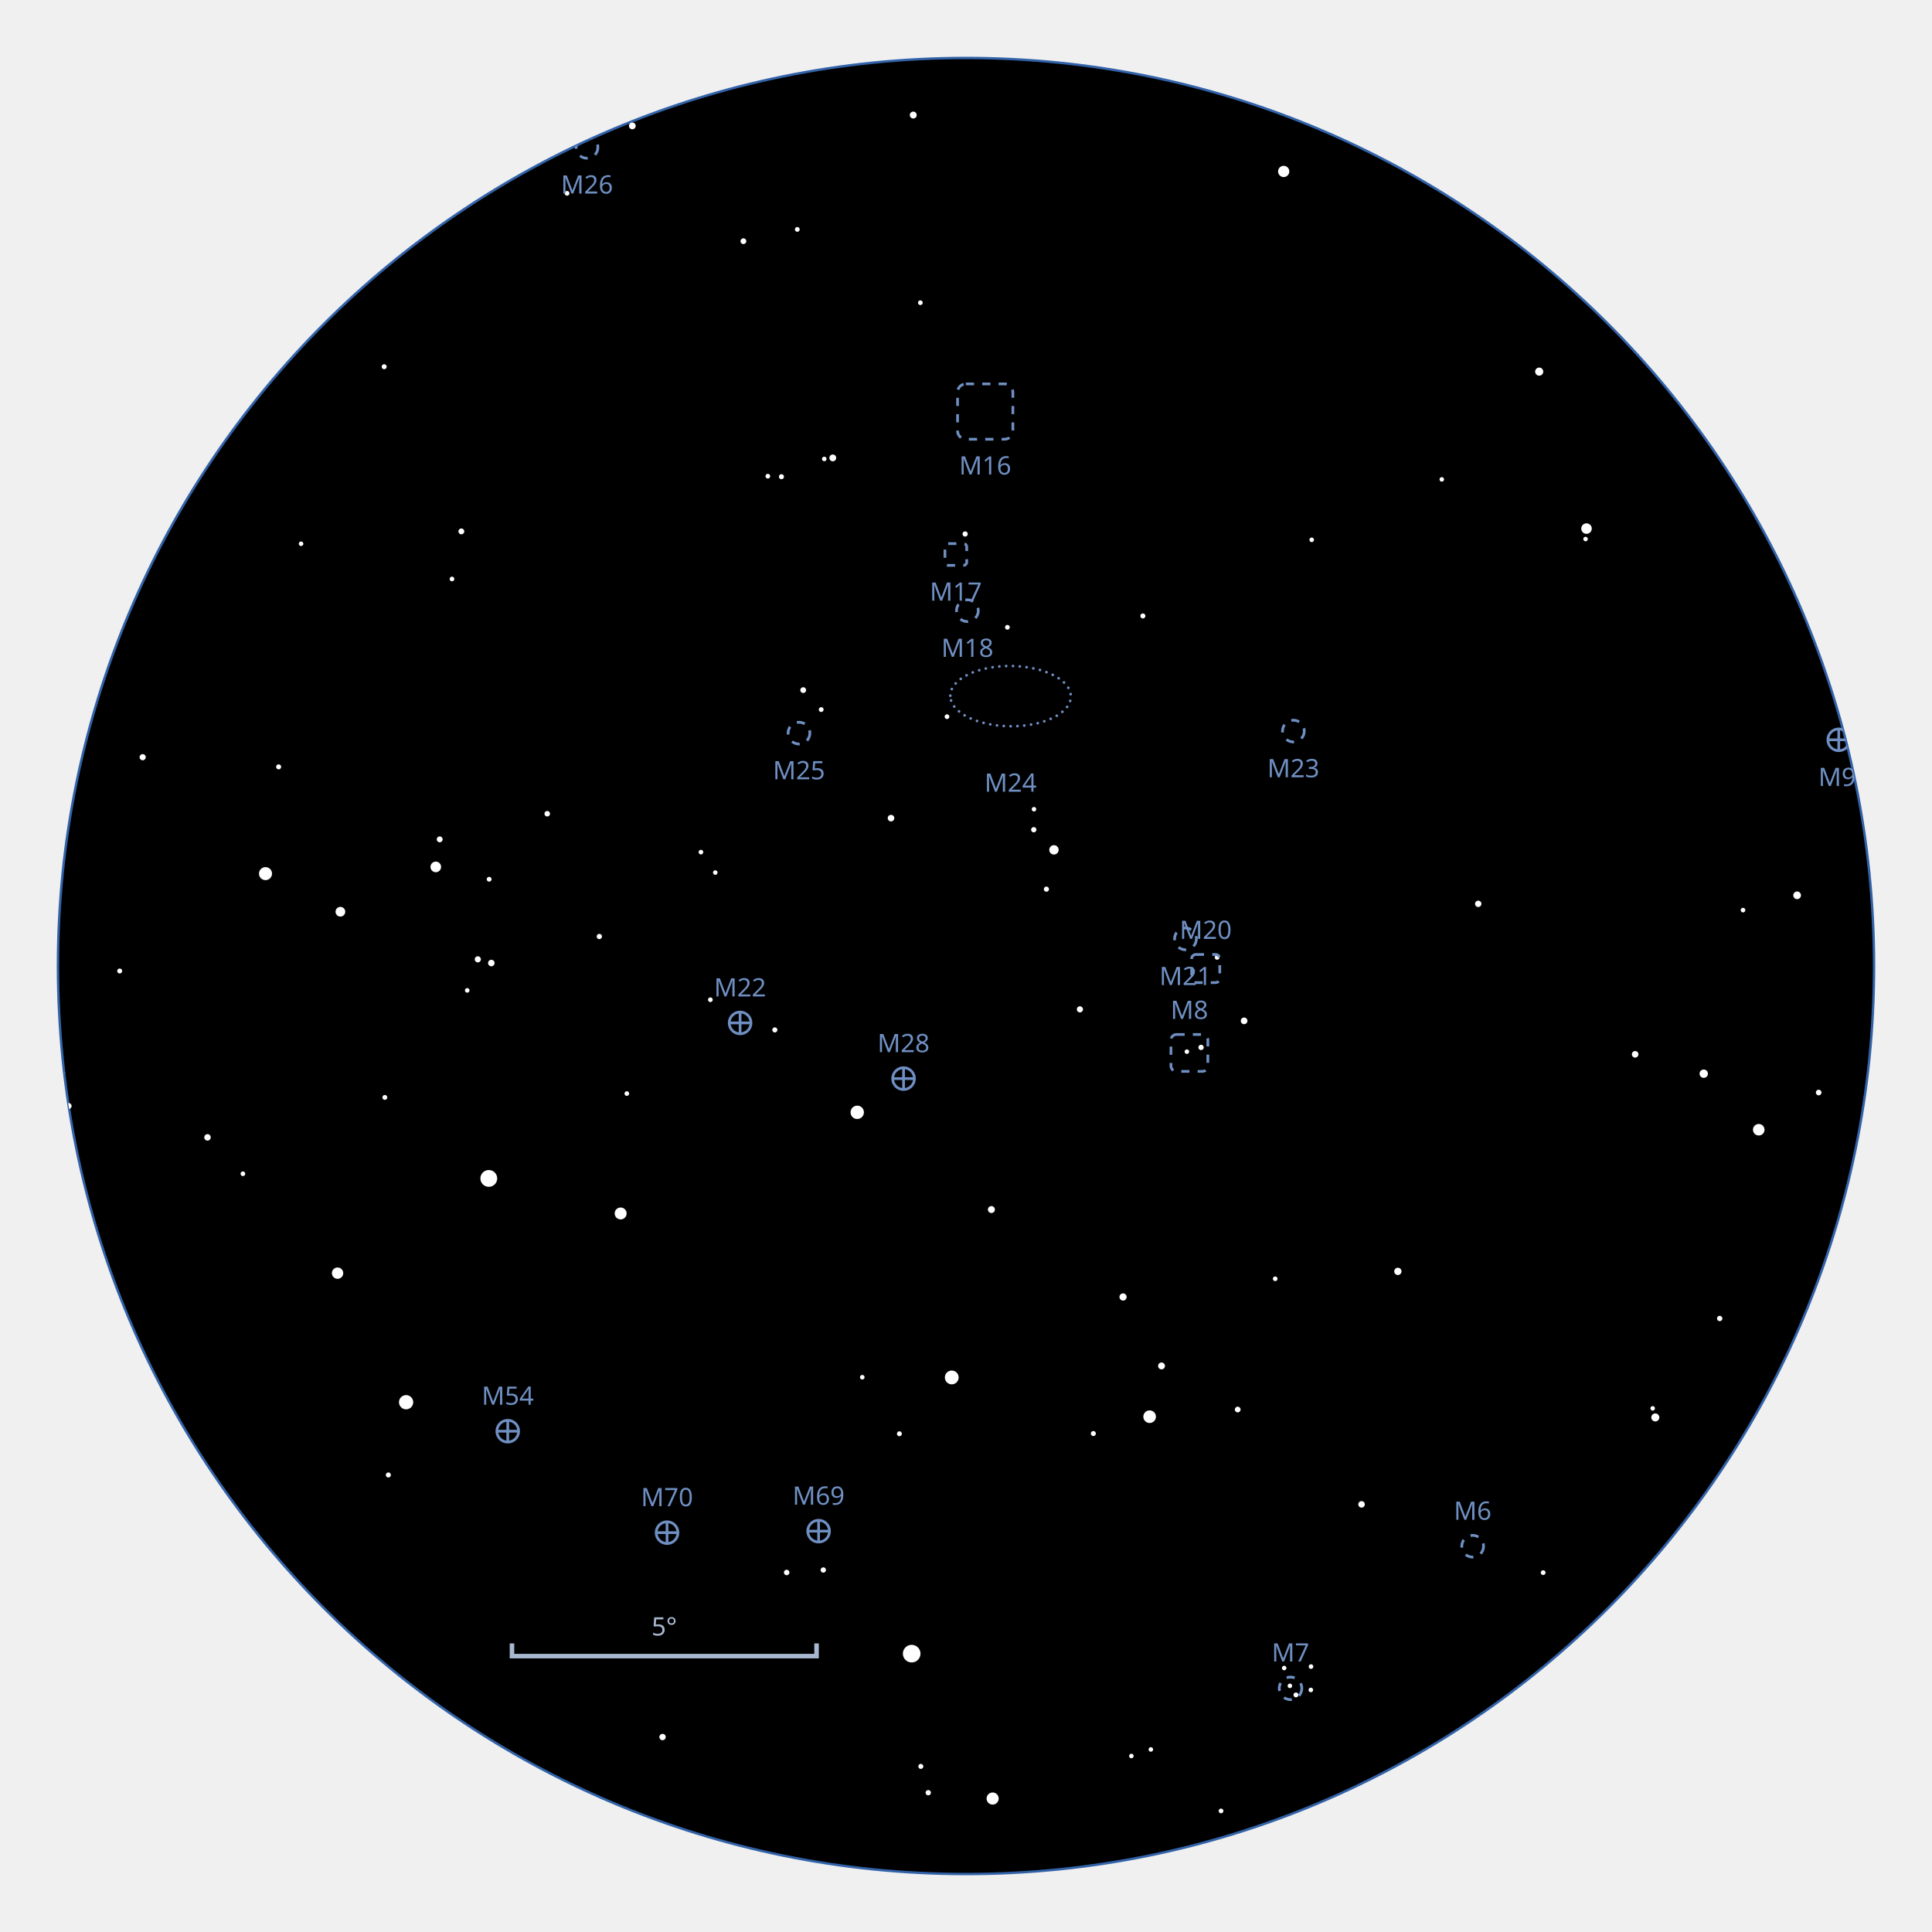
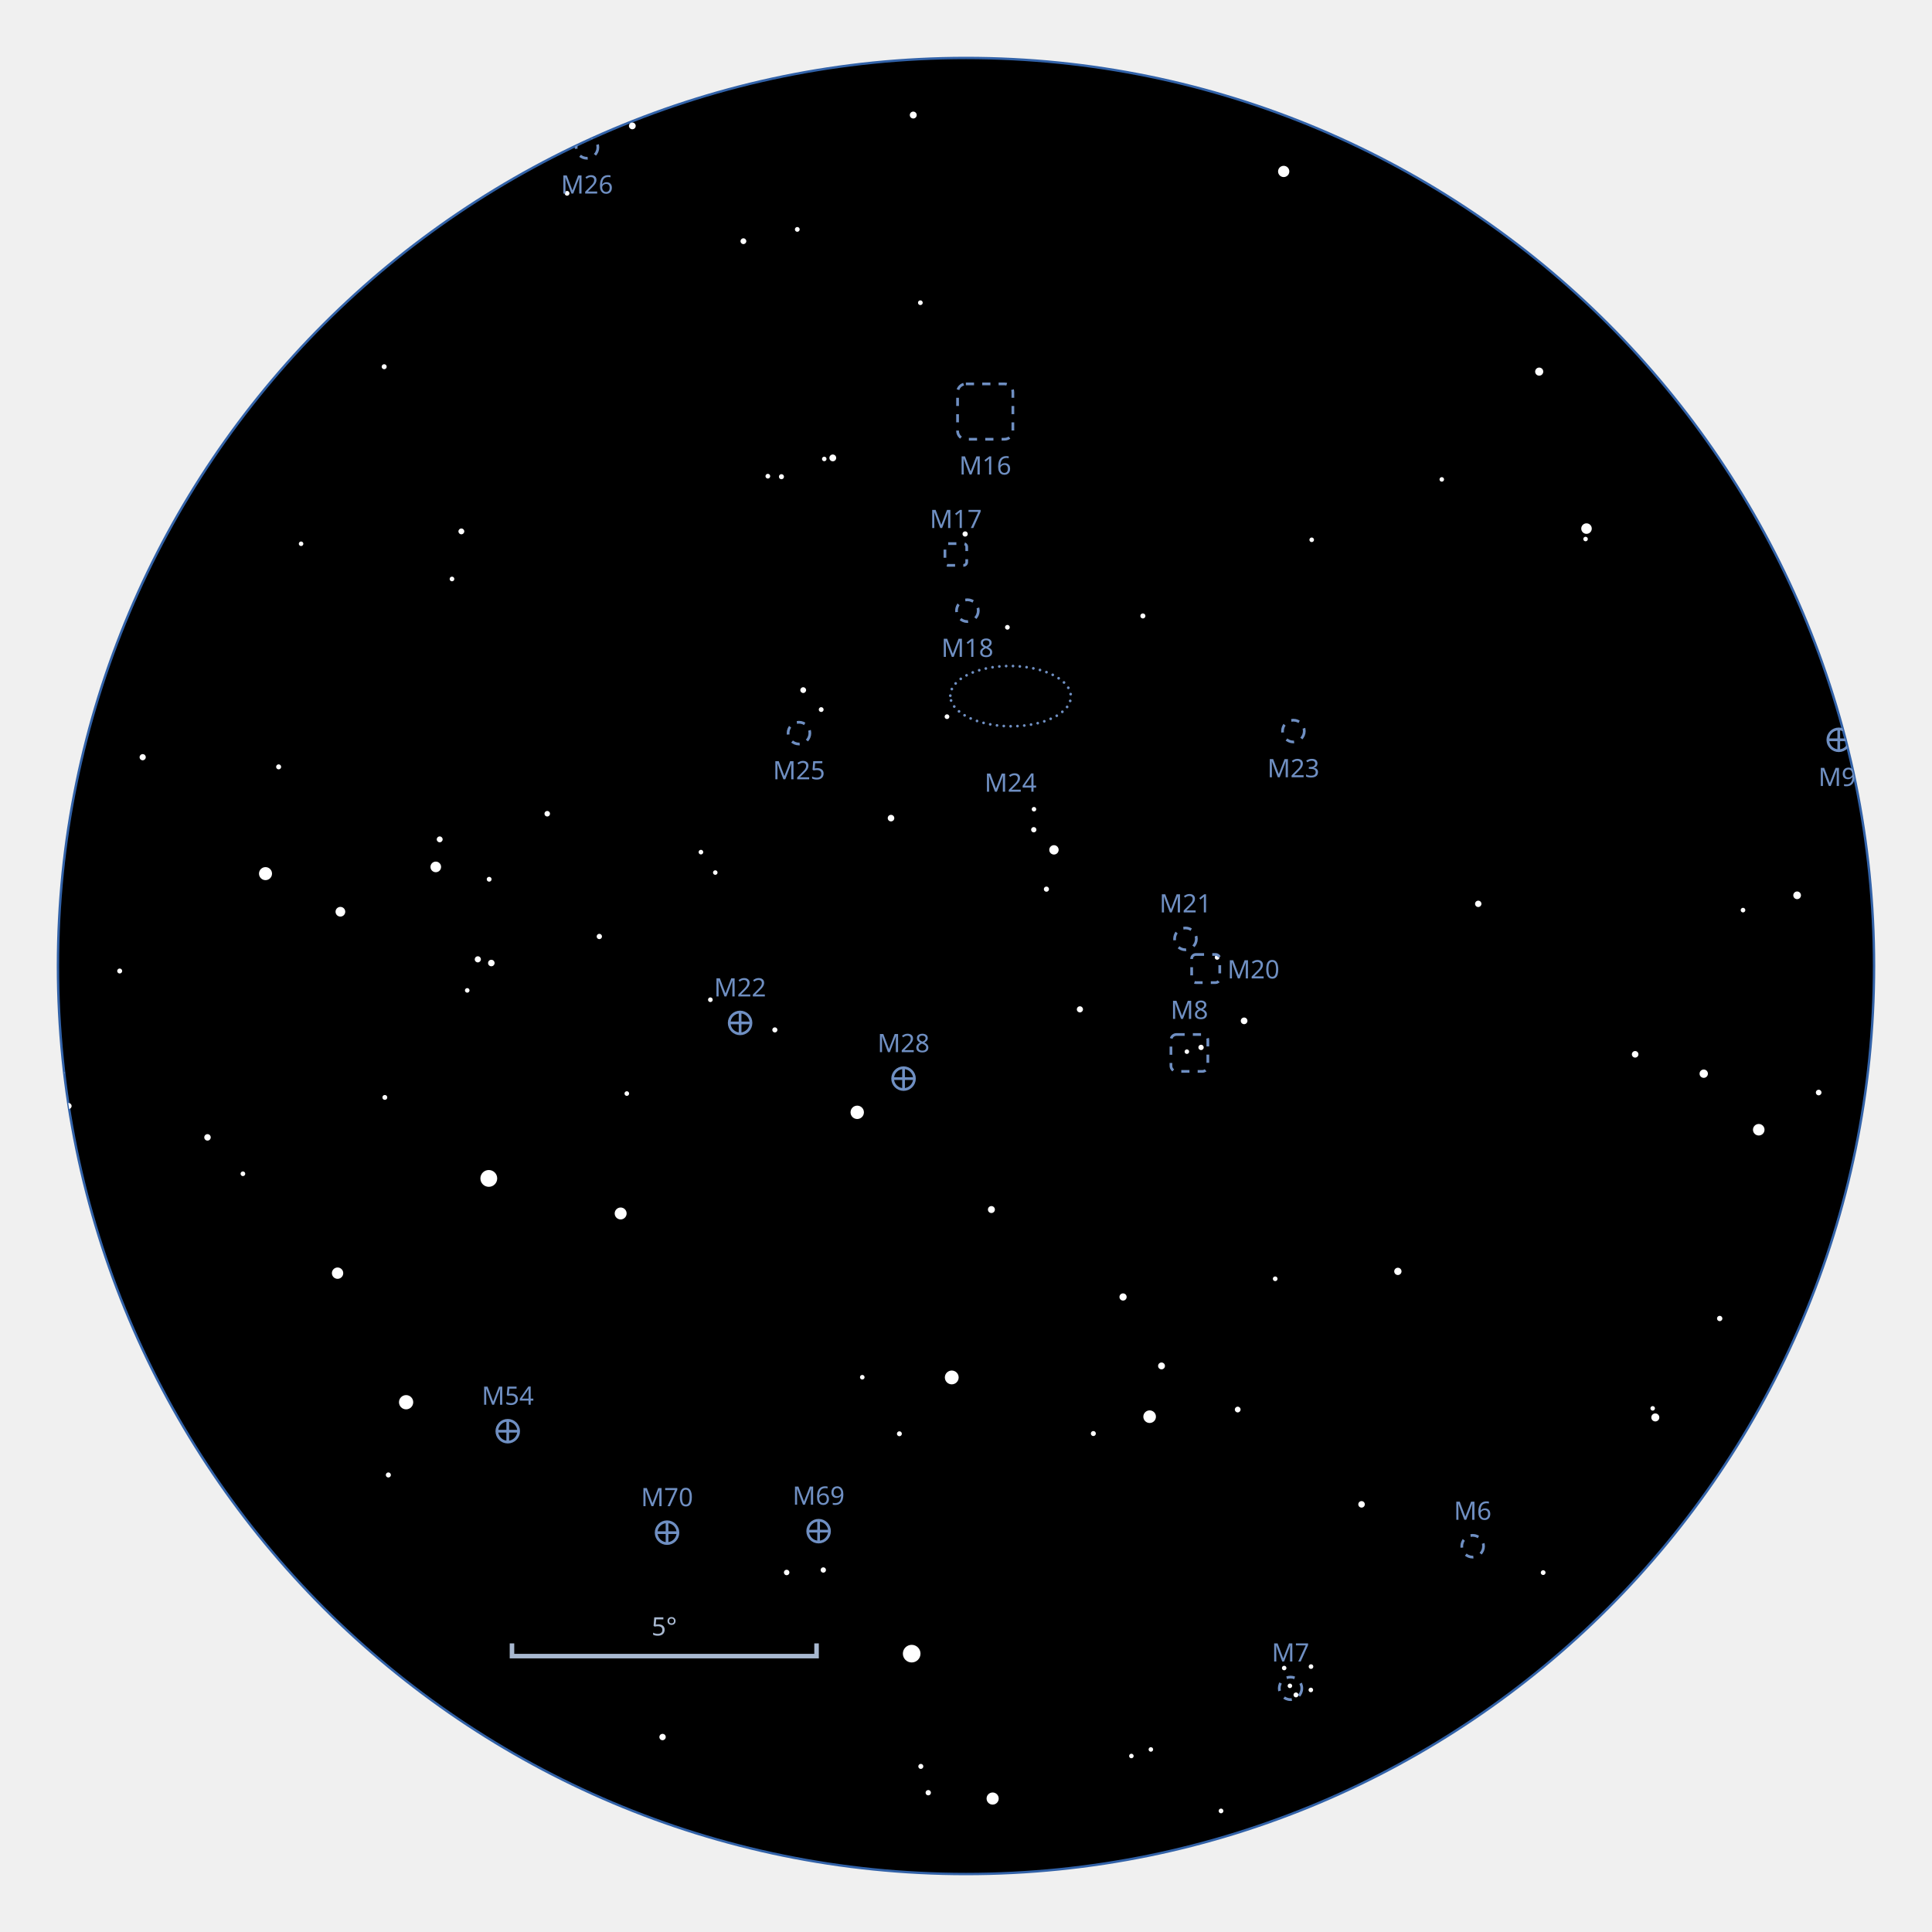
<svg xmlns="http://www.w3.org/2000/svg" viewBox="0 0 800 800" width="800" height="800">
  <circle cx="400.0" cy="400.0" r="376.0" fill="#000000" stroke="#3262a8" stroke-width="1" />
  <defs>
    <clipPath id="sky-400_0-400_0-376_0">
      <circle cx="400.0" cy="400.0" r="376.0" />
    </clipPath>
  </defs>
  <g clip-path="url(#sky-400_0-400_0-376_0)">
    <circle cx="753.07" cy="452.39" r="1.17" fill="#ffffff" />
    <circle cx="744.15" cy="370.73" r="1.59" fill="#ffffff" />
    <circle cx="728.26" cy="467.8" r="2.39" fill="#ffffff" />
    <circle cx="712.09" cy="545.96" r="1.11" fill="#ffffff" />
    <circle cx="721.74" cy="376.86" r="0.96" fill="#ffffff" />
    <circle cx="705.48" cy="444.59" r="1.73" fill="#ffffff" />
    <circle cx="685.43" cy="586.93" r="1.66" fill="#ffffff" />
    <circle cx="684.34" cy="583.17" r="0.94" fill="#ffffff" />
    <circle cx="677.08" cy="436.57" r="1.36" fill="#ffffff" />
    <circle cx="638.99" cy="651.19" r="0.99" fill="#ffffff" />
    <circle cx="656.94" cy="218.88" r="2.18" fill="#ffffff" />
    <circle cx="656.55" cy="223.2" r="0.94" fill="#ffffff" />
    <circle cx="637.35" cy="153.88" r="1.68" fill="#ffffff" />
    <circle cx="612.11" cy="374.26" r="1.32" fill="#ffffff" />
    <circle cx="578.83" cy="526.45" r="1.51" fill="#ffffff" />
    <circle cx="597.01" cy="198.51" r="0.94" fill="#ffffff" />
    <circle cx="563.79" cy="622.92" r="1.35" fill="#ffffff" />
    <circle cx="542.79" cy="699.77" r="0.95" fill="#ffffff" />
    <circle cx="542.86" cy="690.1" r="0.96" fill="#ffffff" />
    <circle cx="536.63" cy="701.83" r="1.02" fill="#ffffff" />
    <circle cx="534.12" cy="698.07" r="0.94" fill="#ffffff" />
    <circle cx="531.75" cy="690.7" r="0.94" fill="#ffffff" />
    <circle cx="528.03" cy="529.52" r="0.97" fill="#ffffff" />
    <circle cx="543.15" cy="223.52" r="0.95" fill="#ffffff" />
    <circle cx="505.6" cy="749.87" r="0.98" fill="#ffffff" />
    <circle cx="512.51" cy="583.66" r="1.19" fill="#ffffff" />
    <circle cx="531.55" cy="70.99" r="2.33" fill="#ffffff" />
    <circle cx="515.16" cy="422.71" r="1.38" fill="#ffffff" />
    <circle cx="503.98" cy="396.43" r="0.98" fill="#ffffff" />
    <circle cx="497.33" cy="433.71" r="1.11" fill="#ffffff" />
    <circle cx="491.46" cy="435.47" r="0.94" fill="#ffffff" />
    <circle cx="476.55" cy="724.41" r="0.94" fill="#ffffff" />
    <circle cx="480.96" cy="565.6" r="1.42" fill="#ffffff" />
    <circle cx="476.04" cy="586.62" r="2.61" fill="#ffffff" />
    <circle cx="468.48" cy="727.12" r="0.94" fill="#ffffff" />
    <circle cx="465.03" cy="537.05" r="1.49" fill="#ffffff" />
    <circle cx="473.24" cy="255.05" r="1.05" fill="#ffffff" />
    <circle cx="452.73" cy="593.6" r="1.04" fill="#ffffff" />
    <circle cx="447.17" cy="417.95" r="1.27" fill="#ffffff" />
    <circle cx="436.42" cy="351.91" r="1.94" fill="#ffffff" />
    <circle cx="433.3" cy="368.18" r="1.07" fill="#ffffff" />
    <circle cx="428.06" cy="343.57" r="1.1" fill="#ffffff" />
    <circle cx="428.15" cy="335.08" r="0.94" fill="#ffffff" />
    <circle cx="411.03" cy="744.74" r="2.51" fill="#ffffff" />
    <circle cx="417.14" cy="259.75" r="0.98" fill="#ffffff" />
    <circle cx="410.52" cy="500.85" r="1.44" fill="#ffffff" />
    <circle cx="399.64" cy="221.11" r="1.09" fill="#ffffff" />
    <circle cx="394.1" cy="570.37" r="2.86" fill="#ffffff" />
    <circle cx="392.13" cy="296.76" r="0.98" fill="#ffffff" />
    <circle cx="384.37" cy="742.32" r="1.11" fill="#ffffff" />
    <circle cx="381.29" cy="731.43" r="1.04" fill="#ffffff" />
    <circle cx="377.51" cy="684.74" r="3.65" fill="#ffffff" />
    <circle cx="381.1" cy="125.35" r="0.98" fill="#ffffff" />
    <circle cx="378.16" cy="47.64" r="1.43" fill="#ffffff" />
    <circle cx="372.42" cy="593.69" r="1.02" fill="#ffffff" />
    <circle cx="368.95" cy="338.77" r="1.36" fill="#ffffff" />
    <circle cx="357.05" cy="570.28" r="0.95" fill="#ffffff" />
    <circle cx="354.96" cy="460.59" r="2.77" fill="#ffffff" />
    <circle cx="344.84" cy="189.61" r="1.41" fill="#ffffff" />
    <circle cx="341.31" cy="190.04" r="0.94" fill="#ffffff" />
    <circle cx="340.04" cy="293.82" r="1.0" fill="#ffffff" />
    <circle cx="340.91" cy="650.1" r="1.11" fill="#ffffff" />
    <circle cx="332.59" cy="285.76" r="1.2" fill="#ffffff" />
    <circle cx="330.14" cy="94.99" r="0.99" fill="#ffffff" />
    <circle cx="323.58" cy="197.39" r="1.05" fill="#ffffff" />
    <circle cx="325.74" cy="651.13" r="1.14" fill="#ffffff" />
    <circle cx="320.85" cy="426.46" r="1.06" fill="#ffffff" />
    <circle cx="317.95" cy="197.18" r="0.98" fill="#ffffff" />
    <circle cx="307.83" cy="99.87" r="1.2" fill="#ffffff" />
    <circle cx="296.18" cy="361.31" r="0.94" fill="#ffffff" />
    <circle cx="294.15" cy="413.97" r="0.97" fill="#ffffff" />
    <circle cx="290.24" cy="352.85" r="0.96" fill="#ffffff" />
    <circle cx="261.83" cy="52.13" r="1.4" fill="#ffffff" />
    <circle cx="274.35" cy="719.27" r="1.32" fill="#ffffff" />
    <circle cx="259.55" cy="452.82" r="0.96" fill="#ffffff" />
    <circle cx="257.0" cy="502.47" r="2.47" fill="#ffffff" />
    <circle cx="248.17" cy="387.78" r="1.1" fill="#ffffff" />
    <circle cx="234.81" cy="80.05" r="0.99" fill="#ffffff" />
    <circle cx="226.6" cy="336.95" r="1.15" fill="#ffffff" />
    <circle cx="202.55" cy="364.08" r="1.0" fill="#ffffff" />
    <circle cx="203.45" cy="398.77" r="1.35" fill="#ffffff" />
    <circle cx="191.04" cy="220.04" r="1.21" fill="#ffffff" />
    <circle cx="197.86" cy="397.24" r="1.27" fill="#ffffff" />
    <circle cx="202.4" cy="487.96" r="3.48" fill="#ffffff" />
    <circle cx="187.16" cy="239.74" r="0.97" fill="#ffffff" />
    <circle cx="193.47" cy="410.1" r="0.95" fill="#ffffff" />
    <circle cx="182.07" cy="347.56" r="1.22" fill="#ffffff" />
    <circle cx="180.45" cy="358.97" r="2.2" fill="#ffffff" />
    <circle cx="159.08" cy="151.85" r="1.04" fill="#ffffff" />
    <circle cx="168.16" cy="580.63" r="2.95" fill="#ffffff" />
    <circle cx="159.35" cy="454.42" r="1.01" fill="#ffffff" />
    <circle cx="160.81" cy="610.75" r="1.05" fill="#ffffff" />
    <circle cx="140.95" cy="377.53" r="2.01" fill="#ffffff" />
    <circle cx="124.67" cy="225.16" r="0.94" fill="#ffffff" />
    <circle cx="139.78" cy="527.19" r="2.35" fill="#ffffff" />
    <circle cx="115.38" cy="317.54" r="1.04" fill="#ffffff" />
    <circle cx="109.94" cy="361.75" r="2.7" fill="#ffffff" />
    <circle cx="100.58" cy="486.03" r="0.97" fill="#ffffff" />
    <circle cx="85.92" cy="470.96" r="1.34" fill="#ffffff" />
    <circle cx="59.08" cy="313.54" r="1.28" fill="#ffffff" />
    <circle cx="49.56" cy="402.07" r="1.03" fill="#ffffff" />
    <circle cx="28.4" cy="457.98" r="1.25" fill="#ffffff" />
    <circle cx="25.6" cy="444.34" r="1.08" fill="#ffffff" />
+     <g transform="rotate(0.0 534.38 699.11)" fill="none" stroke="#6f8fc2" stroke-width="1.13" stroke-linejoin="round">
+       <ellipse cx="534.38" cy="699.11" rx="4.67" ry="4.67" stroke-dasharray="3.39 3.39" />
+     </g>
+     <text x="534.38" y="683.91" font-size="10.53" font-family="sans-serif" text-anchor="middle" dominant-baseline="central" fill="#6f8fc2">
+ M7
+ </text>
    <g transform="rotate(0.0 609.8 640.26)" fill="none" stroke="#6f8fc2" stroke-width="1.13" stroke-linejoin="round">
      <ellipse cx="609.8" cy="640.26" rx="4.51" ry="4.51" stroke-dasharray="3.39 3.39" />
    </g>
    <text x="609.8" y="625.22" font-size="10.53" font-family="sans-serif" text-anchor="middle" dominant-baseline="central" fill="#6f8fc2">
M6
</text>
-     <g transform="rotate(0.0 534.38 699.11)" fill="none" stroke="#6f8fc2" stroke-width="1.13" stroke-linejoin="round">
-       <ellipse cx="534.38" cy="699.11" rx="4.67" ry="4.67" stroke-dasharray="3.39 3.39" />
-     </g>
-     <text x="534.38" y="683.91" font-size="10.53" font-family="sans-serif" text-anchor="middle" dominant-baseline="central" fill="#6f8fc2">
- M7
+     <g transform="rotate(-179.56 418.46 288.25)" fill="none" stroke="#6f8fc2" stroke-width="1.13" stroke-linejoin="round">
+       <ellipse cx="418.46" cy="288.25" rx="24.96" ry="12.48" stroke-dasharray="0 2.83" stroke-linecap="round" />
+     </g>
+     <text x="418.46" y="323.74" font-size="10.53" font-family="sans-serif" text-anchor="middle" dominant-baseline="central" fill="#6f8fc2">
+ M24
+ </text>
+     <g transform="rotate(0.0 330.84 303.57)" fill="none" stroke="#6f8fc2" stroke-width="1.13" stroke-linejoin="round">
+       <ellipse cx="330.84" cy="303.57" rx="4.51" ry="4.51" stroke-dasharray="3.39 3.39" />
+     </g>
+     <text x="330.84" y="318.61" font-size="10.53" font-family="sans-serif" text-anchor="middle" dominant-baseline="central" fill="#6f8fc2">
+ M25
+ </text>
+     <g transform="rotate(0.0 535.57 302.72)" fill="none" stroke="#6f8fc2" stroke-width="1.13" stroke-linejoin="round">
+       <ellipse cx="535.57" cy="302.72" rx="4.51" ry="4.51" stroke-dasharray="3.39 3.39" />
+     </g>
+     <text x="535.57" y="317.76" font-size="10.53" font-family="sans-serif" text-anchor="middle" dominant-baseline="central" fill="#6f8fc2">
+ M23
</text>
    <g transform="rotate(0.0 492.5 436.0)" fill="none" stroke="#6f8fc2" stroke-width="1.13" stroke-linejoin="round">
      <rect x="484.86" y="428.36" width="15.28" height="15.28" rx="2.29" stroke-dasharray="3.39 3.39" />
    </g>
    <text x="492.5" y="417.83" font-size="10.53" font-family="sans-serif" text-anchor="middle" dominant-baseline="central" fill="#6f8fc2">
M8
+ </text>
+     <g transform="rotate(0.0 490.88 388.77)" fill="none" stroke="#6f8fc2" stroke-width="1.13" stroke-linejoin="round">
+       <ellipse cx="490.88" cy="388.77" rx="4.51" ry="4.51" stroke-dasharray="3.39 3.39" />
+     </g>
+     <text x="490.88" y="373.73" font-size="10.53" font-family="sans-serif" text-anchor="middle" dominant-baseline="central" fill="#6f8fc2">
+ M21
+ </text>
+     <g transform="rotate(0.0 407.96 170.42)" fill="none" stroke="#6f8fc2" stroke-width="1.13" stroke-linejoin="round">
+       <rect x="396.51" y="158.97" width="22.9" height="22.9" rx="3.43" stroke-dasharray="3.39 3.39" />
+     </g>
+     <text x="407.96" y="192.4" font-size="10.53" font-family="sans-serif" text-anchor="middle" dominant-baseline="central" fill="#6f8fc2">
+ M16
+ </text>
+     <g transform="rotate(0.0 306.46 423.57)" fill="none" stroke="#6f8fc2" stroke-width="1.13" stroke-linejoin="round">
+       <ellipse cx="306.46" cy="423.57" rx="4.51" ry="4.51" />
+       <line x1="301.95" y1="423.57" x2="310.97" y2="423.57" />
+       <line x1="306.46" y1="419.06" x2="306.46" y2="428.08" />
+     </g>
+     <text x="306.46" y="408.53" font-size="10.53" font-family="sans-serif" text-anchor="middle" dominant-baseline="central" fill="#6f8fc2">
+ M22
+ </text>
+     <g transform="rotate(0.0 400.58 252.87)" fill="none" stroke="#6f8fc2" stroke-width="1.13" stroke-linejoin="round">
+       <ellipse cx="400.58" cy="252.87" rx="4.51" ry="4.51" stroke-dasharray="3.39 3.39" />
+     </g>
+     <text x="400.58" y="267.91" font-size="10.53" font-family="sans-serif" text-anchor="middle" dominant-baseline="central" fill="#6f8fc2">
+ M18
+ </text>
+     <g transform="rotate(0.0 374.14 446.63)" fill="none" stroke="#6f8fc2" stroke-width="1.13" stroke-linejoin="round">
+       <ellipse cx="374.14" cy="446.63" rx="4.51" ry="4.51" />
+       <line x1="369.63" y1="446.63" x2="378.65" y2="446.63" />
+       <line x1="374.14" y1="442.12" x2="374.14" y2="451.14" />
+     </g>
+     <text x="374.14" y="431.59" font-size="10.53" font-family="sans-serif" text-anchor="middle" dominant-baseline="central" fill="#6f8fc2">
+ M28
+ </text>
+     <g transform="rotate(0.0 395.79 229.6)" fill="none" stroke="#6f8fc2" stroke-width="1.13" stroke-linejoin="round">
+       <rect x="391.28" y="225.09" width="9.02" height="9.02" rx="1.35" stroke-dasharray="3.39 3.39" />
+     </g>
+     <text x="395.79" y="214.56" font-size="10.53" font-family="sans-serif" text-anchor="middle" dominant-baseline="central" fill="#6f8fc2">
+ M17
+ </text>
+     <g transform="rotate(0.0 210.25 592.63)" fill="none" stroke="#6f8fc2" stroke-width="1.13" stroke-linejoin="round">
+       <ellipse cx="210.25" cy="592.63" rx="4.51" ry="4.51" />
+       <line x1="205.74" y1="592.63" x2="214.76" y2="592.63" />
+       <line x1="210.25" y1="588.12" x2="210.25" y2="597.14" />
+     </g>
+     <text x="210.25" y="577.59" font-size="10.53" font-family="sans-serif" text-anchor="middle" dominant-baseline="central" fill="#6f8fc2">
+ M54
+ </text>
+     <g transform="rotate(0.0 338.97 634.02)" fill="none" stroke="#6f8fc2" stroke-width="1.13" stroke-linejoin="round">
+       <ellipse cx="338.97" cy="634.02" rx="4.51" ry="4.51" />
+       <line x1="334.46" y1="634.02" x2="343.48" y2="634.02" />
+       <line x1="338.97" y1="629.51" x2="338.97" y2="638.53" />
+     </g>
+     <text x="338.97" y="618.98" font-size="10.53" font-family="sans-serif" text-anchor="middle" dominant-baseline="central" fill="#6f8fc2">
+ M69
</text>
    <g transform="rotate(0.0 761.39 306.34)" fill="none" stroke="#6f8fc2" stroke-width="1.13" stroke-linejoin="round">
      <ellipse cx="761.39" cy="306.34" rx="4.51" ry="4.51" />
      <line x1="756.88" y1="306.34" x2="765.9" y2="306.34" />
      <line x1="761.39" y1="301.83" x2="761.39" y2="310.85" />
    </g>
    <text x="760.73" y="321.38" font-size="10.53" font-family="sans-serif" text-anchor="middle" dominant-baseline="central" fill="#6f8fc2">
M9
</text>
-     <g transform="rotate(0.0 407.96 170.42)" fill="none" stroke="#6f8fc2" stroke-width="1.13" stroke-linejoin="round">
-       <rect x="396.51" y="158.97" width="22.9" height="22.9" rx="3.43" stroke-dasharray="3.39 3.39" />
-     </g>
-     <text x="407.96" y="192.4" font-size="10.53" font-family="sans-serif" text-anchor="middle" dominant-baseline="central" fill="#6f8fc2">
- M16
- </text>
-     <g transform="rotate(0.0 395.79 229.6)" fill="none" stroke="#6f8fc2" stroke-width="1.13" stroke-linejoin="round">
-       <rect x="391.28" y="225.09" width="9.02" height="9.02" rx="1.35" stroke-dasharray="3.39 3.39" />
-     </g>
-     <text x="395.79" y="244.64" font-size="10.53" font-family="sans-serif" text-anchor="middle" dominant-baseline="central" fill="#6f8fc2">
- M17
- </text>
-     <g transform="rotate(0.0 400.58 252.87)" fill="none" stroke="#6f8fc2" stroke-width="1.13" stroke-linejoin="round">
-       <ellipse cx="400.58" cy="252.87" rx="4.51" ry="4.51" stroke-dasharray="3.39 3.39" />
-     </g>
-     <text x="400.58" y="267.91" font-size="10.53" font-family="sans-serif" text-anchor="middle" dominant-baseline="central" fill="#6f8fc2">
- M18
- </text>
    <g transform="rotate(0.0 499.26 401.05)" fill="none" stroke="#6f8fc2" stroke-width="1.13" stroke-linejoin="round">
      <rect x="493.44" y="395.23" width="11.64" height="11.64" rx="1.75" stroke-dasharray="3.39 3.39" />
    </g>
-     <text x="499.26" y="384.7" font-size="10.53" font-family="sans-serif" text-anchor="middle" dominant-baseline="central" fill="#6f8fc2">
+     <text x="519.03" y="401.05" font-size="10.53" font-family="sans-serif" text-anchor="middle" dominant-baseline="central" fill="#6f8fc2">
M20
- </text>
-     <g transform="rotate(0.0 490.88 388.77)" fill="none" stroke="#6f8fc2" stroke-width="1.13" stroke-linejoin="round">
-       <ellipse cx="490.88" cy="388.77" rx="4.51" ry="4.51" stroke-dasharray="3.39 3.39" />
-     </g>
-     <text x="490.88" y="403.81" font-size="10.53" font-family="sans-serif" text-anchor="middle" dominant-baseline="central" fill="#6f8fc2">
- M21
- </text>
-     <g transform="rotate(0.0 306.46 423.57)" fill="none" stroke="#6f8fc2" stroke-width="1.13" stroke-linejoin="round">
-       <ellipse cx="306.46" cy="423.57" rx="4.51" ry="4.51" />
-       <line x1="301.95" y1="423.57" x2="310.97" y2="423.57" />
-       <line x1="306.46" y1="419.06" x2="306.46" y2="428.08" />
-     </g>
-     <text x="306.46" y="408.53" font-size="10.53" font-family="sans-serif" text-anchor="middle" dominant-baseline="central" fill="#6f8fc2">
- M22
- </text>
-     <g transform="rotate(0.0 535.57 302.72)" fill="none" stroke="#6f8fc2" stroke-width="1.13" stroke-linejoin="round">
-       <ellipse cx="535.57" cy="302.72" rx="4.51" ry="4.51" stroke-dasharray="3.39 3.39" />
-     </g>
-     <text x="535.57" y="317.76" font-size="10.53" font-family="sans-serif" text-anchor="middle" dominant-baseline="central" fill="#6f8fc2">
- M23
- </text>
-     <g transform="rotate(-179.56 418.46 288.25)" fill="none" stroke="#6f8fc2" stroke-width="1.13" stroke-linejoin="round">
-       <ellipse cx="418.46" cy="288.25" rx="24.96" ry="12.48" stroke-dasharray="0 2.83" stroke-linecap="round" />
-     </g>
-     <text x="418.46" y="323.74" font-size="10.53" font-family="sans-serif" text-anchor="middle" dominant-baseline="central" fill="#6f8fc2">
- M24
- </text>
-     <g transform="rotate(0.0 330.84 303.57)" fill="none" stroke="#6f8fc2" stroke-width="1.13" stroke-linejoin="round">
-       <ellipse cx="330.84" cy="303.57" rx="4.51" ry="4.51" stroke-dasharray="3.39 3.39" />
-     </g>
-     <text x="330.84" y="318.61" font-size="10.53" font-family="sans-serif" text-anchor="middle" dominant-baseline="central" fill="#6f8fc2">
- M25
</text>
    <g transform="rotate(0.0 243.06 61.02)" fill="none" stroke="#6f8fc2" stroke-width="1.13" stroke-linejoin="round">
      <ellipse cx="243.06" cy="61.02" rx="4.51" ry="4.51" stroke-dasharray="3.39 3.39" />
    </g>
    <text x="243.06" y="76.06" font-size="10.53" font-family="sans-serif" text-anchor="middle" dominant-baseline="central" fill="#6f8fc2">
M26
- </text>
-     <g transform="rotate(0.0 374.14 446.63)" fill="none" stroke="#6f8fc2" stroke-width="1.13" stroke-linejoin="round">
-       <ellipse cx="374.14" cy="446.63" rx="4.51" ry="4.51" />
-       <line x1="369.63" y1="446.63" x2="378.65" y2="446.63" />
-       <line x1="374.14" y1="442.12" x2="374.14" y2="451.14" />
-     </g>
-     <text x="374.14" y="431.59" font-size="10.53" font-family="sans-serif" text-anchor="middle" dominant-baseline="central" fill="#6f8fc2">
- M28
- </text>
-     <g transform="rotate(0.0 210.25 592.63)" fill="none" stroke="#6f8fc2" stroke-width="1.13" stroke-linejoin="round">
-       <ellipse cx="210.25" cy="592.63" rx="4.51" ry="4.51" />
-       <line x1="205.74" y1="592.63" x2="214.76" y2="592.63" />
-       <line x1="210.25" y1="588.12" x2="210.25" y2="597.14" />
-     </g>
-     <text x="210.25" y="577.59" font-size="10.53" font-family="sans-serif" text-anchor="middle" dominant-baseline="central" fill="#6f8fc2">
- M54
- </text>
-     <g transform="rotate(0.0 338.97 634.02)" fill="none" stroke="#6f8fc2" stroke-width="1.13" stroke-linejoin="round">
-       <ellipse cx="338.97" cy="634.02" rx="4.51" ry="4.51" />
-       <line x1="334.46" y1="634.02" x2="343.48" y2="634.02" />
-       <line x1="338.97" y1="629.51" x2="338.97" y2="638.53" />
-     </g>
-     <text x="338.97" y="618.98" font-size="10.53" font-family="sans-serif" text-anchor="middle" dominant-baseline="central" fill="#6f8fc2">
- M69
</text>
    <g transform="rotate(0.0 276.21 634.64)" fill="none" stroke="#6f8fc2" stroke-width="1.13" stroke-linejoin="round">
      <ellipse cx="276.21" cy="634.64" rx="4.51" ry="4.51" />
      <line x1="271.7" y1="634.64" x2="280.72" y2="634.64" />
      <line x1="276.21" y1="630.13" x2="276.21" y2="639.15" />
    </g>
    <text x="276.21" y="619.6" font-size="10.53" font-family="sans-serif" text-anchor="middle" dominant-baseline="central" fill="#6f8fc2">
M70
</text>
    <polyline points="212.0,680.5 212.0,685.76 338.12,685.76 338.12,680.5" fill="none" stroke="#a8b8d0" stroke-width="1.88" />
    <text x="275.06" y="673.13" font-size="10.53" font-family="sans-serif" text-anchor="middle" dominant-baseline="central" fill="#a8b8d0">
5°
</text>
  </g>
</svg>
